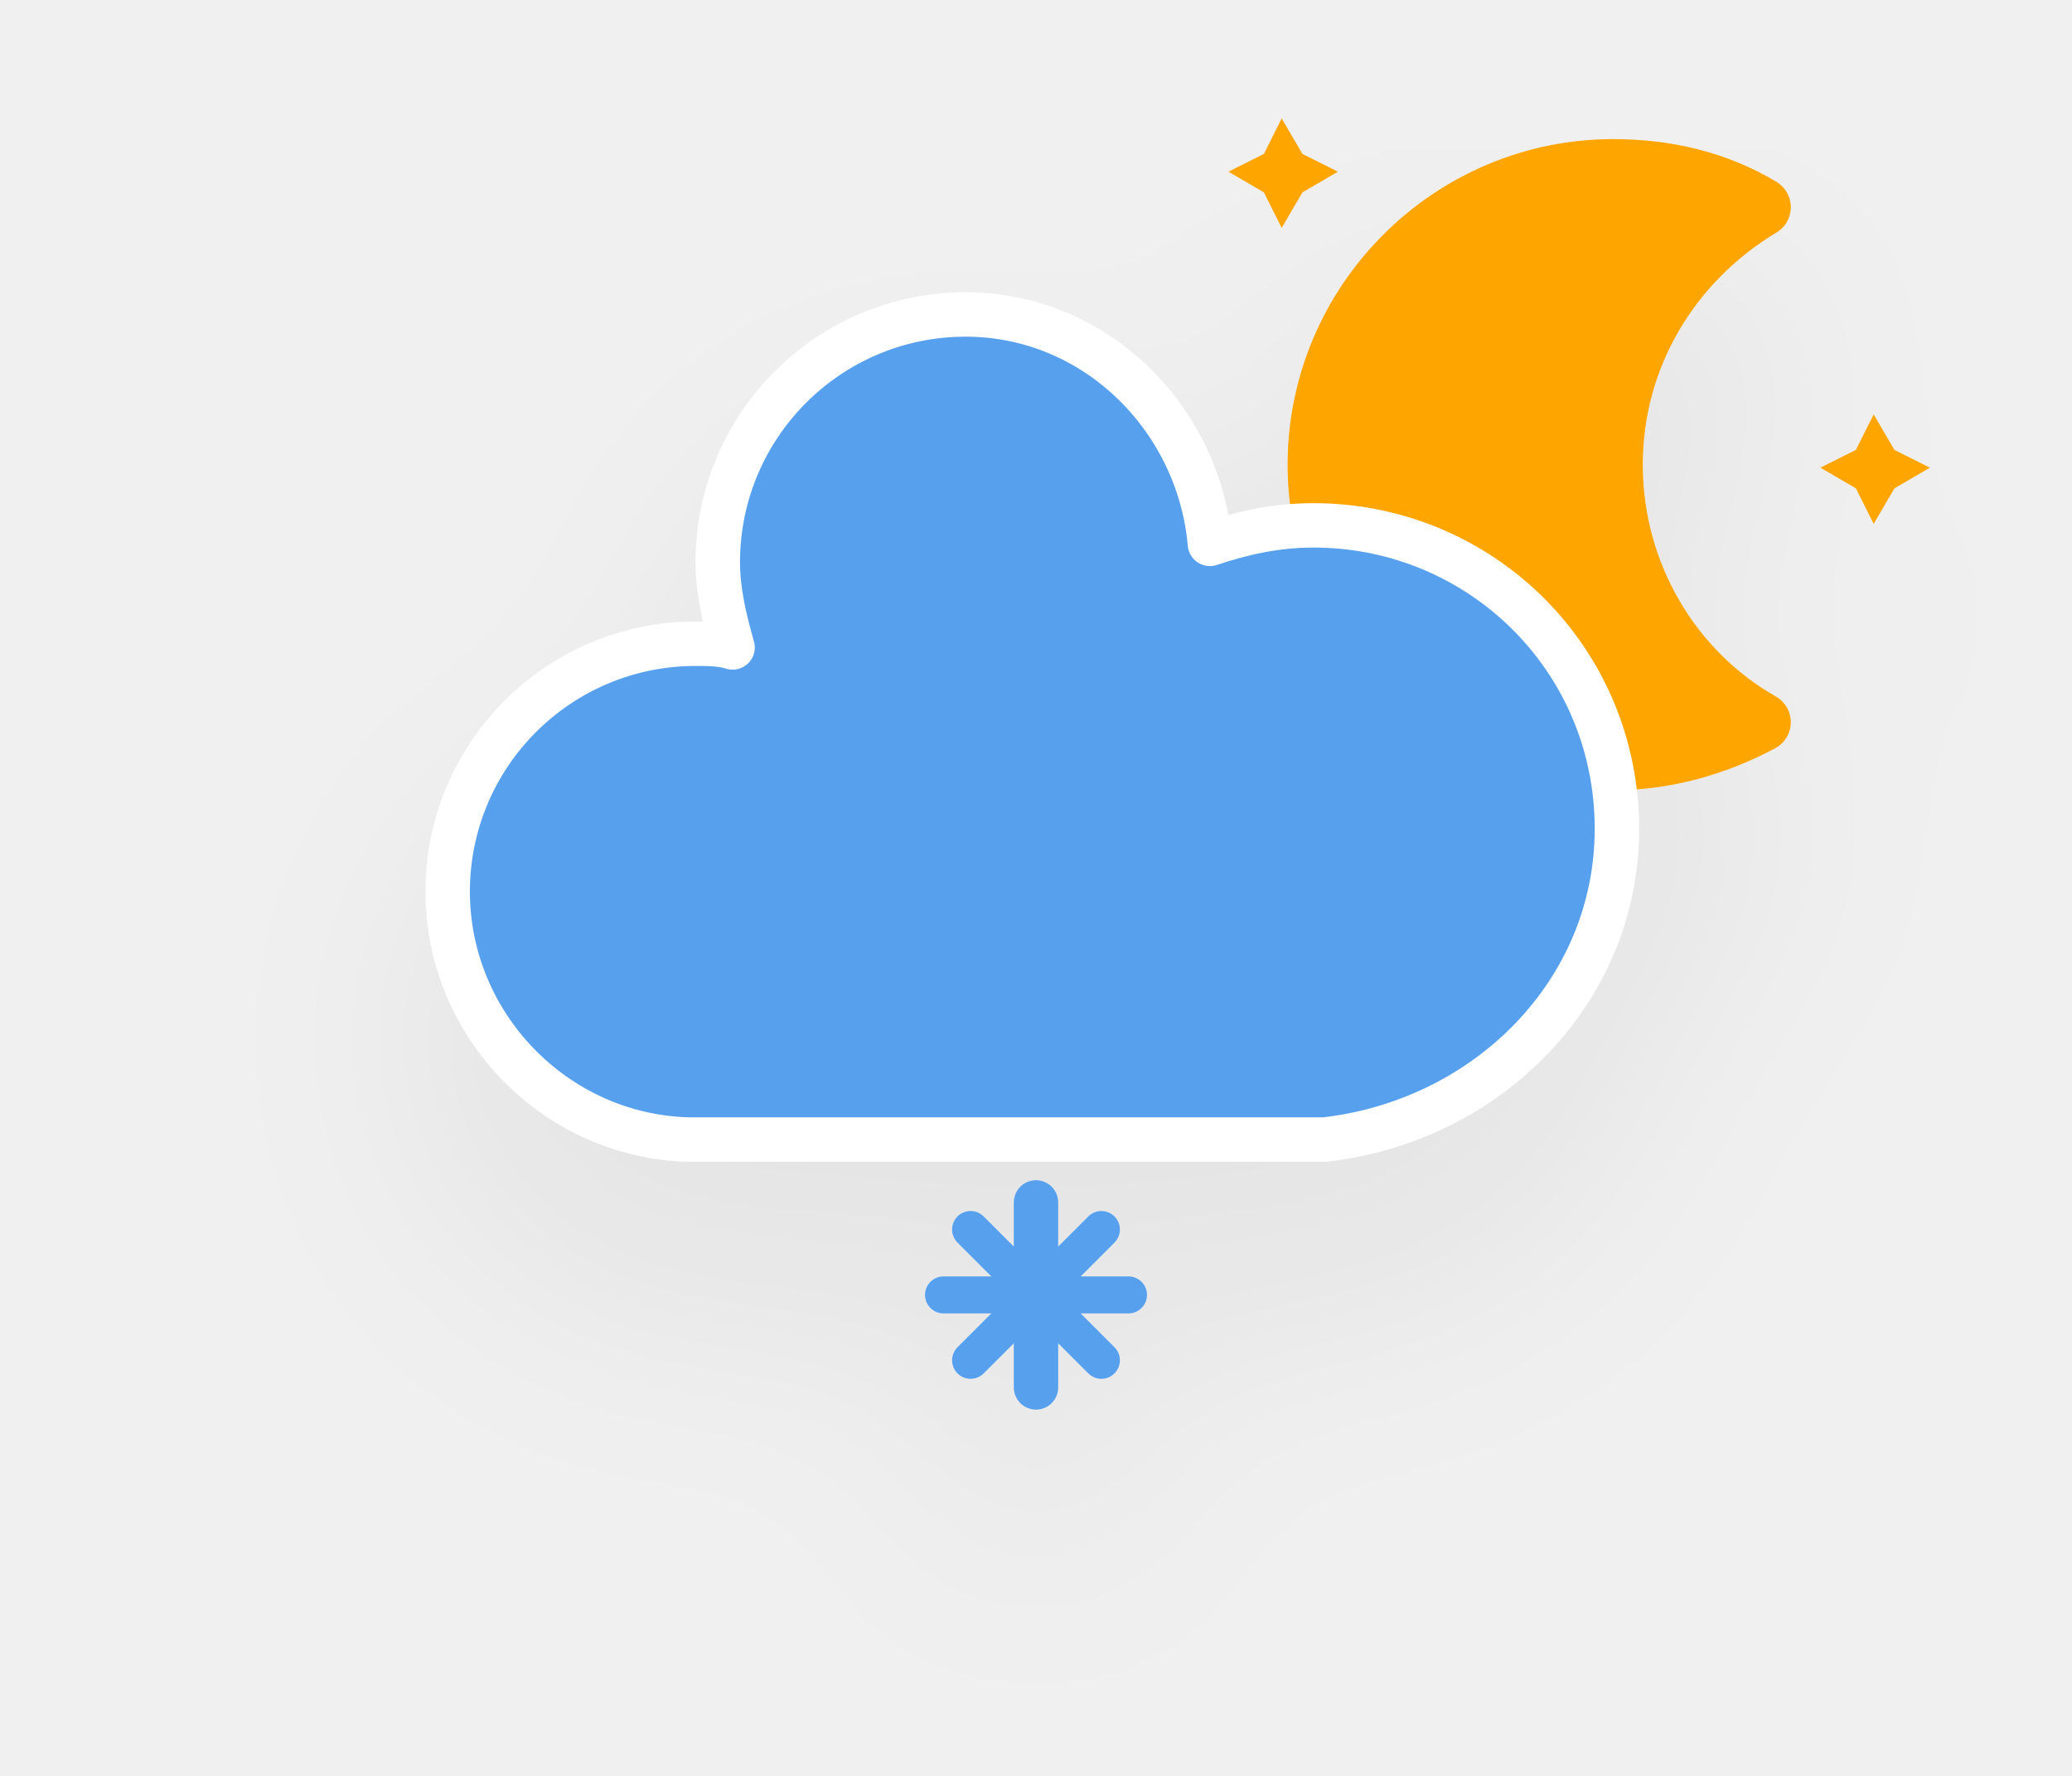
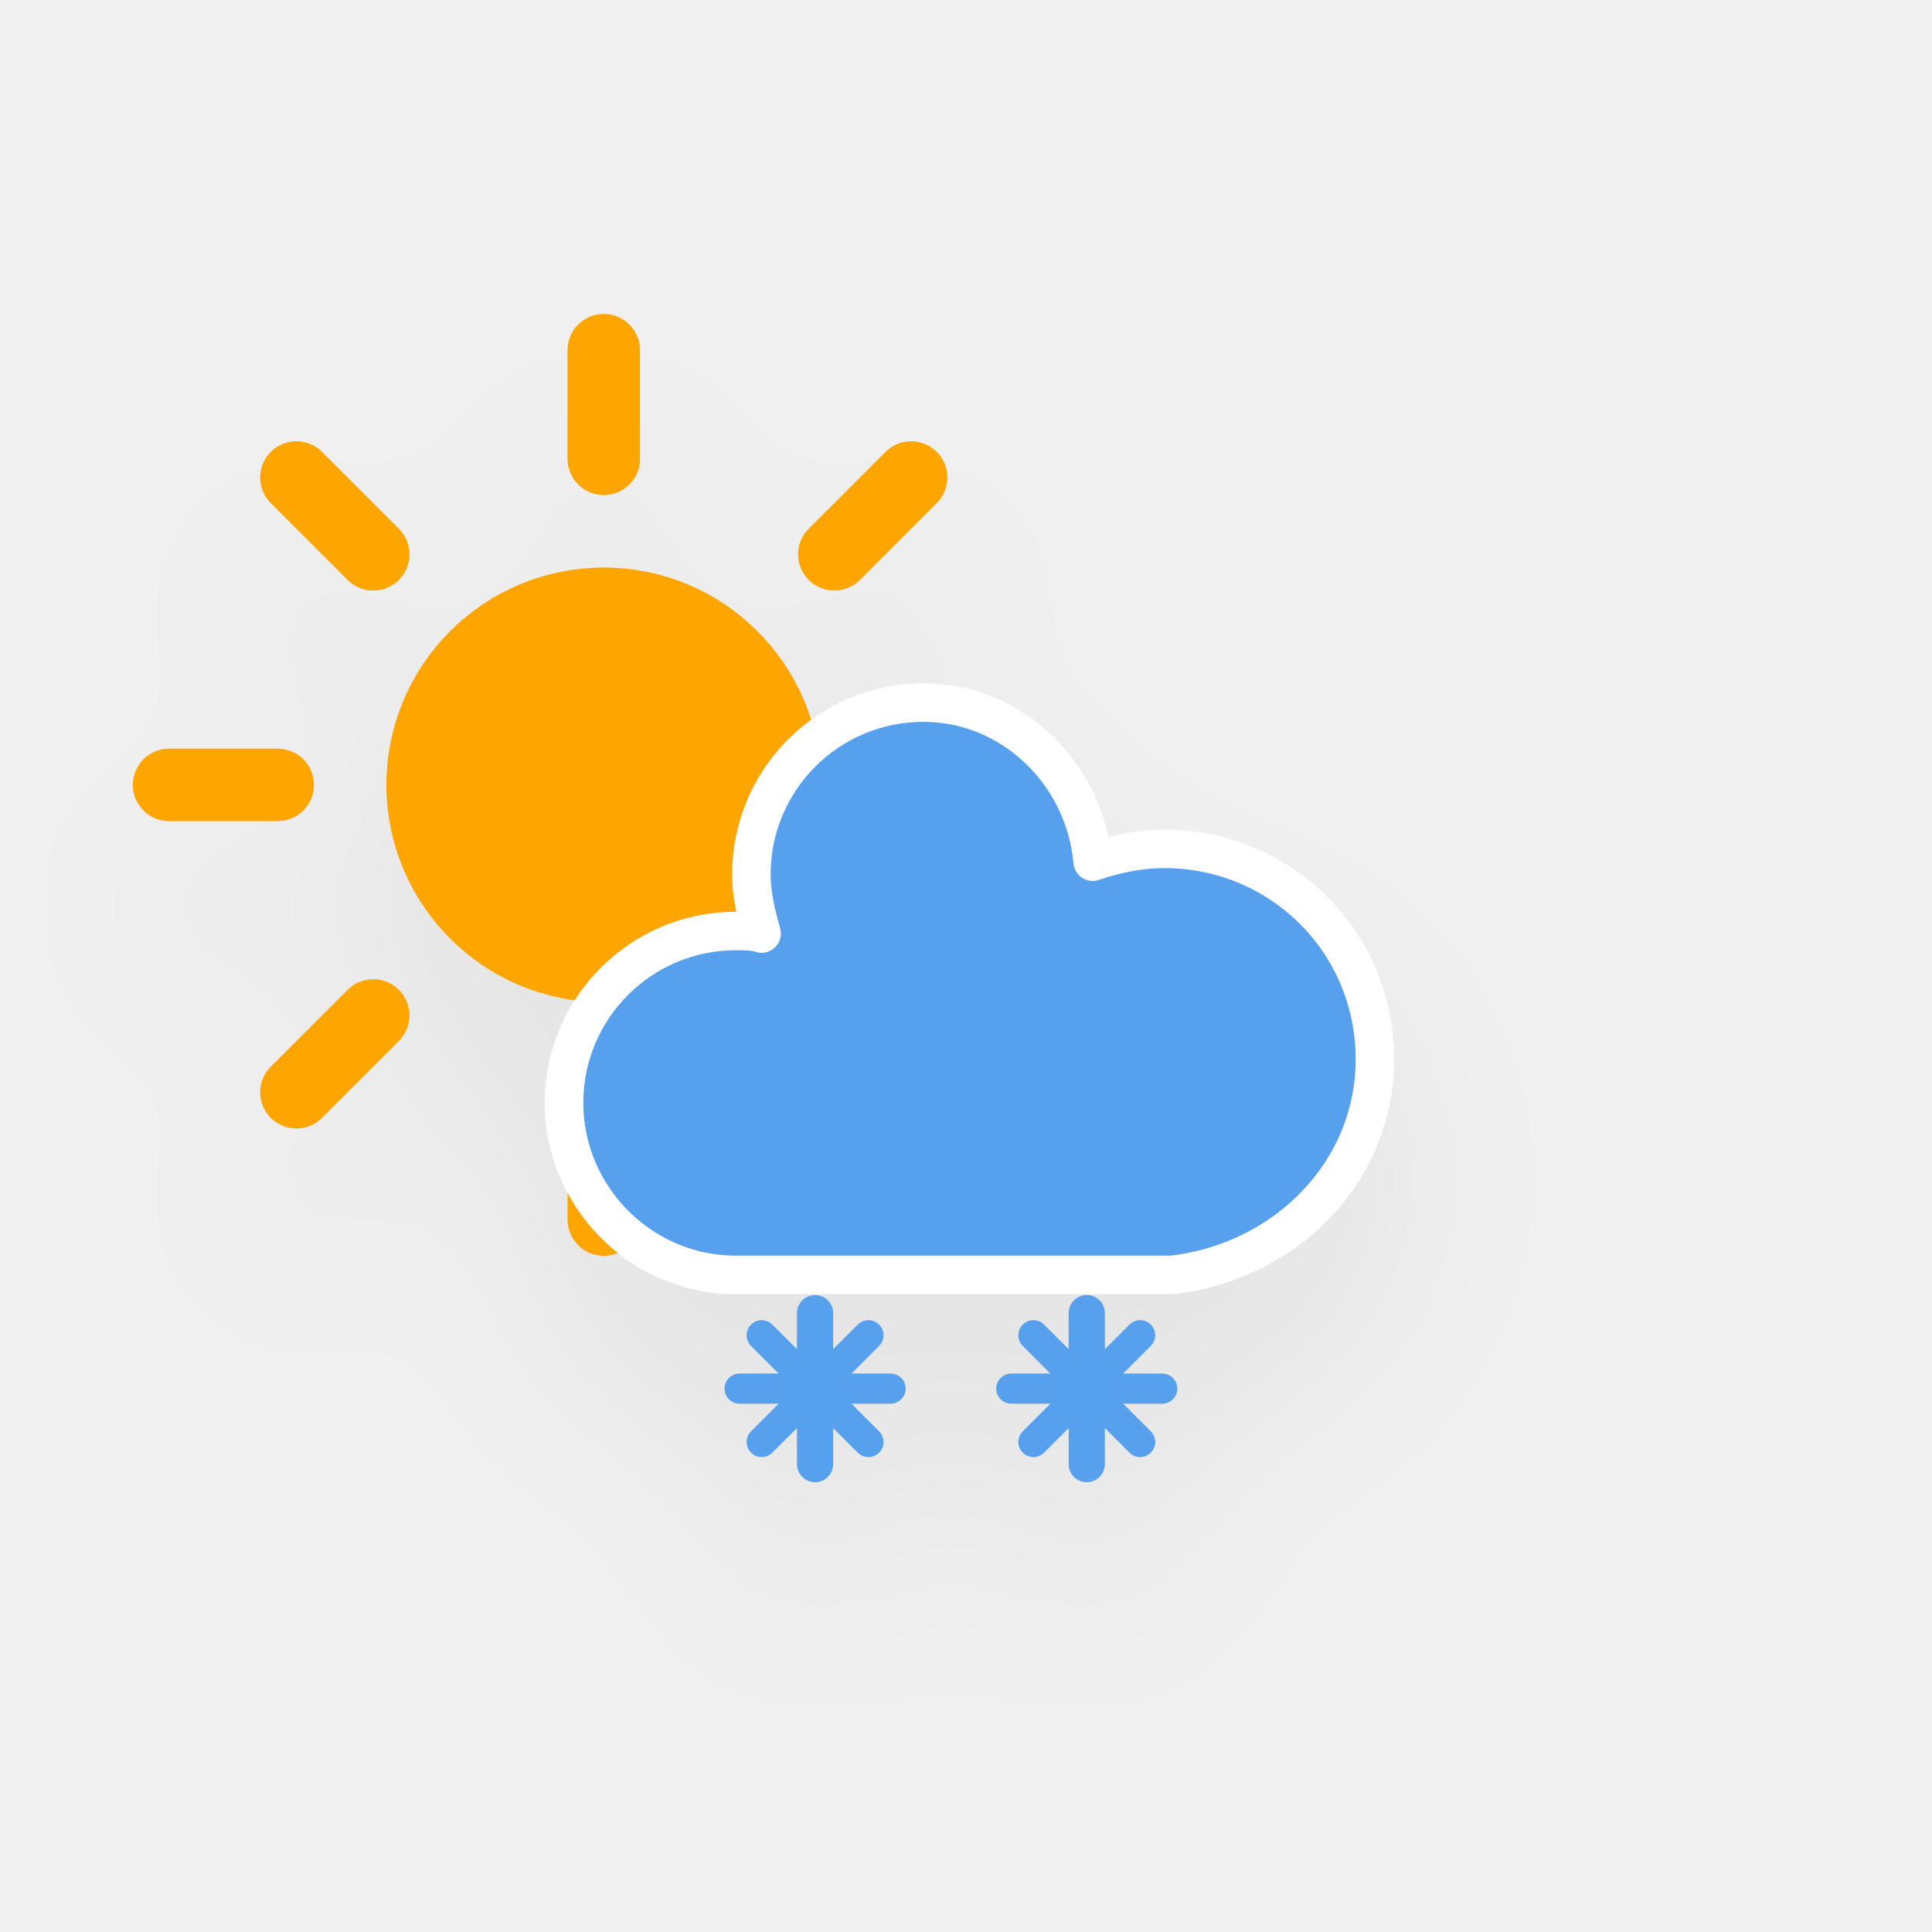
- <svg xmlns="http://www.w3.org/2000/svg" width="56" height="48" version="1.1">
+ <svg xmlns="http://www.w3.org/2000/svg" version="1.1" width="64" height="64" viewbox="0 0 64 64">
  <defs>
-     <filter id="blur" x="-.207" y="-.231" width="1.403" height="1.563">
+     <filter id="blur" width="200%" height="200%">
      <feGaussianBlur in="SourceAlpha" stdDeviation="3" />
      <feOffset dx="0" dy="4" result="offsetblur" />
      <feComponentTransfer>
-         <feFuncA slope="0.05" type="linear" />
+         <feFuncA type="linear" slope="0.05" />
      </feComponentTransfer>
      <feMerge>
        <feMergeNode />
        <feMergeNode in="SourceGraphic" />
      </feMerge>
    </filter>
  </defs>
-   <g transform="translate(16,-2)" filter="url(#blur)">
-     <g transform="matrix(.8 0 0 .8 16 4)">
-       <g class="am-weather-moon-star-1">
-         <polygon points="1.5 3.3 2.7 2.7 3.3 1.5 4 2.7 5.2 3.3 4 4 3.3 5.2 2.7 4" fill="#ffa500" stroke-miterlimit="10" />
+   <g filter="url(#blur)" id="snowy-1">
+     <g transform="translate(20,10)">
+       <g transform="translate(0,16), scale(1.2)">
+         <g class="am-weather-sun">
+           <g>
+             <line fill="none" stroke="orange" stroke-linecap="round" stroke-width="2" transform="translate(0,9)" x1="0" x2="0" y1="0" y2="3" />
+           </g>
+           <g transform="rotate(45)">
+             <line fill="none" stroke="orange" stroke-linecap="round" stroke-width="2" transform="translate(0,9)" x1="0" x2="0" y1="0" y2="3" />
+           </g>
+           <g transform="rotate(90)">
+             <line fill="none" stroke="orange" stroke-linecap="round" stroke-width="2" transform="translate(0,9)" x1="0" x2="0" y1="0" y2="3" />
+           </g>
+           <g transform="rotate(135)">
+             <line fill="none" stroke="orange" stroke-linecap="round" stroke-width="2" transform="translate(0,9)" x1="0" x2="0" y1="0" y2="3" />
+           </g>
+           <g transform="rotate(180)">
+             <line fill="none" stroke="orange" stroke-linecap="round" stroke-width="2" transform="translate(0,9)" x1="0" x2="0" y1="0" y2="3" />
+           </g>
+           <g transform="rotate(225)">
+             <line fill="none" stroke="orange" stroke-linecap="round" stroke-width="2" transform="translate(0,9)" x1="0" x2="0" y1="0" y2="3" />
+           </g>
+           <g transform="rotate(270)">
+             <line fill="none" stroke="orange" stroke-linecap="round" stroke-width="2" transform="translate(0,9)" x1="0" x2="0" y1="0" y2="3" />
+           </g>
+           <g transform="rotate(315)">
+             <line fill="none" stroke="orange" stroke-linecap="round" stroke-width="2" transform="translate(0,9)" x1="0" x2="0" y1="0" y2="3" />
+           </g>
+           <animateTransform attributeName="transform" type="rotate" values="0.0;360.0" keyTimes="0;1" dur="9s" repeatCount="indefinite" calcMode="linear" />
+         </g>
+         <circle cx="0" cy="0" fill="orange" r="5" stroke="orange" stroke-width="2" />
      </g>
-       <g class="am-weather-moon-star-2">
-         <polygon transform="translate(20,10)" points="1.5 3.3 2.7 2.7 3.3 1.5 4 2.7 5.2 3.3 4 4 3.3 5.2 2.7 4" fill="#ffa500" stroke-miterlimit="10" />
-       </g>
-       <g class="am-weather-moon">
-         <path d="m14.5 13.2c0-3.7 2-6.9 5-8.7-1.5-0.9-3.2-1.3-5-1.3-5.5 0-10 4.5-10 10s4.5 10 10 10c1.8 0 3.5-0.5 5-1.3-3-1.7-5-5-5-8.7z" fill="#ffa500" stroke="#ffa500" stroke-linejoin="round" stroke-width="2" />
+       <g>
+         <path d="M47.7,35.4c0-4.6-3.7-8.2-8.2-8.2c-1,0-1.9,0.2-2.8,0.5c-0.3-3.4-3.1-6.2-6.6-6.2c-3.7,0-6.7,3-6.7,6.7c0,0.8,0.2,1.6,0.4,2.3    c-0.3-0.1-0.7-0.1-1-0.1c-3.7,0-6.7,3-6.7,6.7c0,3.6,2.9,6.6,6.5,6.7l17.2,0C44.2,43.3,47.7,39.8,47.7,35.4z" fill="#57A0EE" stroke="white" stroke-linejoin="round" stroke-width="1.5" transform="translate(-15,-5), scale(0.85)" />
      </g>
    </g>
-     <g class="am-weather-cloud-3">
-       <path transform="translate(-20,-11)" d="m47.7 35.4c0-4.6-3.7-8.2-8.2-8.2-1 0-1.9 0.2-2.8 0.5-0.3-3.4-3.1-6.2-6.6-6.2-3.7 0-6.7 3-6.7 6.7 0 0.8 0.2 1.6 0.4 2.3-0.3-0.1-0.7-0.1-1-0.1-3.7 0-6.7 3-6.7 6.7 0 3.6 2.9 6.6 6.5 6.7h17.2c4.4-0.5 7.9-4 7.9-8.4z" fill="#57a0ee" stroke="#fff" stroke-linejoin="round" stroke-width="1.2" />
-     </g>
-     <g class="am-weather-snow-1">
-       <g transform="translate(12,28)" fill="none" stroke="#57a0ee" stroke-linecap="round">
-         <line transform="translate(0,9)" y1="-2.5" y2="2.5" stroke-width="1.2" />
-         <line transform="rotate(45,-10.864,4.5)" y1="-2.5" y2="2.5" />
-         <line transform="rotate(90,-4.5,4.5)" y1="-2.5" y2="2.5" />
-         <line transform="rotate(135,-1.864,4.5)" y1="-2.5" y2="2.5" />
+     <g transform="translate(20,9)">
+       <g class="am-weather-snow-1">
+         <g transform="translate(7,28)">
+           <line fill="none" stroke="#57A0EE" stroke-linecap="round" stroke-width="1.2" transform="translate(0,9), rotate(0)" x1="0" x2="0" y1="-2.5" y2="2.5" />
+           <line fill="none" stroke="#57A0EE" stroke-linecap="round" stroke-width="1" transform="translate(0,9), rotate(45)" x1="0" x2="0" y1="-2.5" y2="2.5" />
+           <line fill="none" stroke="#57A0EE" stroke-linecap="round" stroke-width="1" transform="translate(0,9), rotate(90)" x1="0" x2="0" y1="-2.5" y2="2.5" />
+           <line fill="none" stroke="#57A0EE" stroke-linecap="round" stroke-width="1" transform="translate(0,9), rotate(135)" x1="0" x2="0" y1="-2.5" y2="2.5" />
+         </g>
+         <animateTransform attributeName="transform" type="translate" values="-1.2,2.0;1.4,4.0;-1.6,6.0" keyTimes="0.333;0.667;1" dur="2s" repeatCount="indefinite" calcMode="linear" />
+         <animate attributeName="opacity" values="1;1;1;0" keyTimes="0;0.333;0.667;1" dur="2s" repeatCount="indefinite" calcMode="linear" />
+       </g>
+       <g class="am-weather-snow-2">
+         <g transform="translate(16,28)">
+           <line fill="none" stroke="#57A0EE" stroke-linecap="round" stroke-width="1.2" transform="translate(0,9), rotate(0)" x1="0" x2="0" y1="-2.5" y2="2.5" />
+           <line fill="none" stroke="#57A0EE" stroke-linecap="round" stroke-width="1" transform="translate(0,9), rotate(45)" x1="0" x2="0" y1="-2.5" y2="2.5" />
+           <line fill="none" stroke="#57A0EE" stroke-linecap="round" stroke-width="1" transform="translate(0,9), rotate(90)" x1="0" x2="0" y1="-2.5" y2="2.5" />
+           <line fill="none" stroke="#57A0EE" stroke-linecap="round" stroke-width="1" transform="translate(0,9), rotate(135)" x1="0" x2="0" y1="-2.5" y2="2.5" />
+         </g>
+         <animateTransform attributeName="transform" type="translate" values="-1.2,2.0;1.4,4.0;-1.6,6.0" keyTimes="0.333;0.667;1" dur="2s" repeatCount="indefinite" calcMode="linear" begin="1.2s" />
+         <animate attributeName="opacity" values="1;1;1;0" keyTimes="0;0.333;0.667;1" dur="2s" repeatCount="indefinite" calcMode="linear" begin="1.2s" />
      </g>
    </g>
  </g>
</svg>
